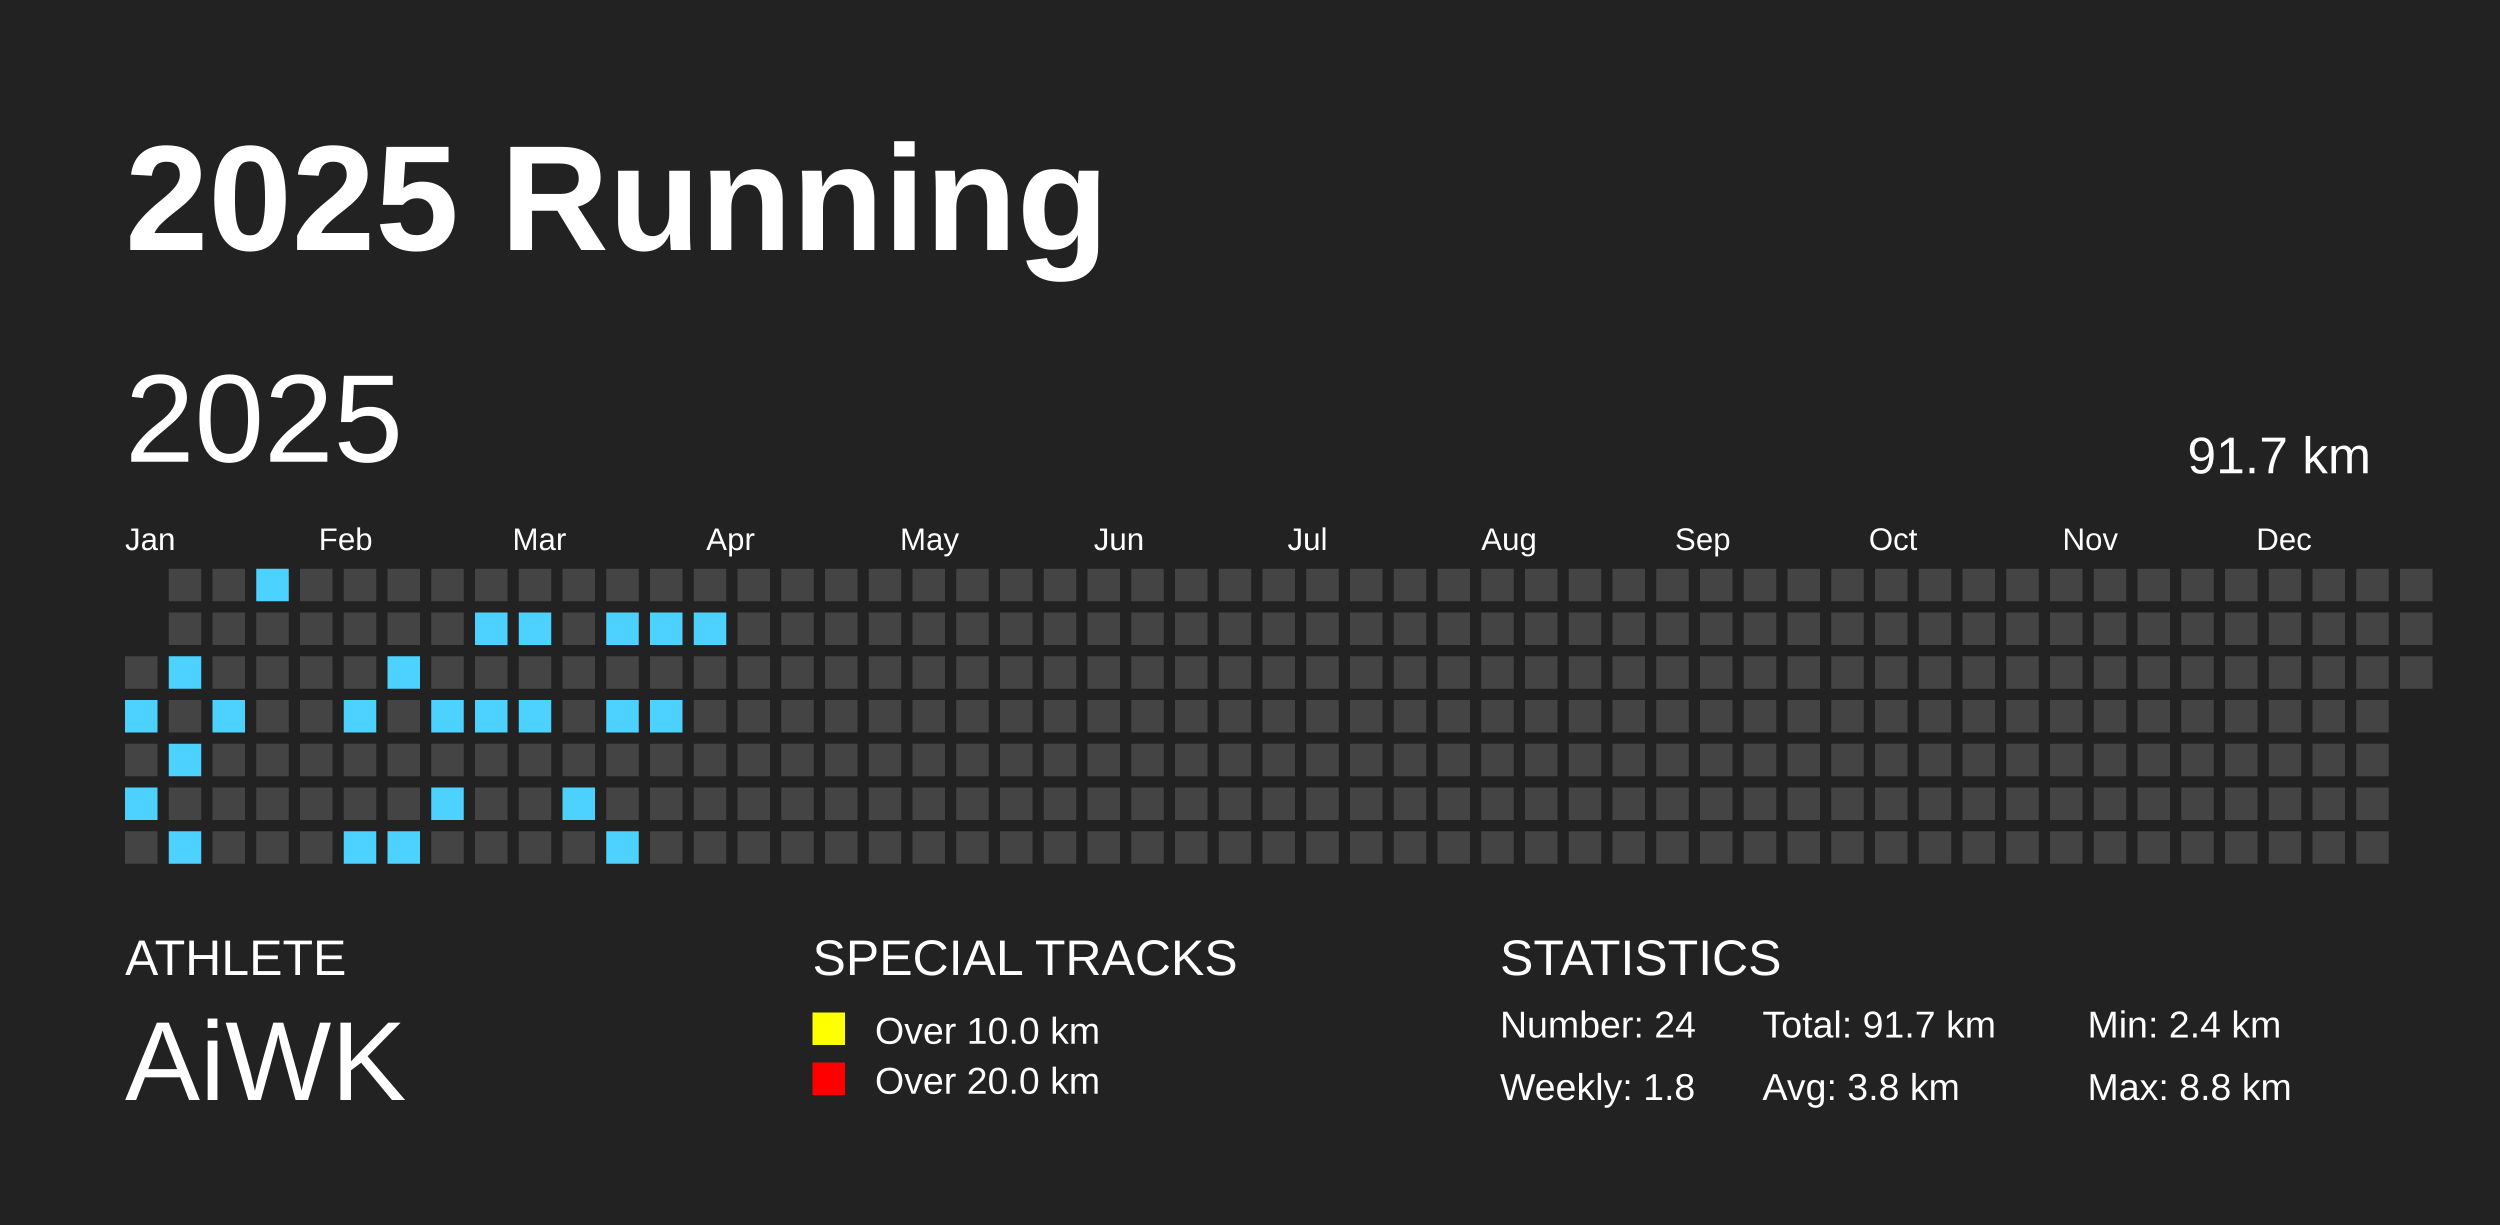
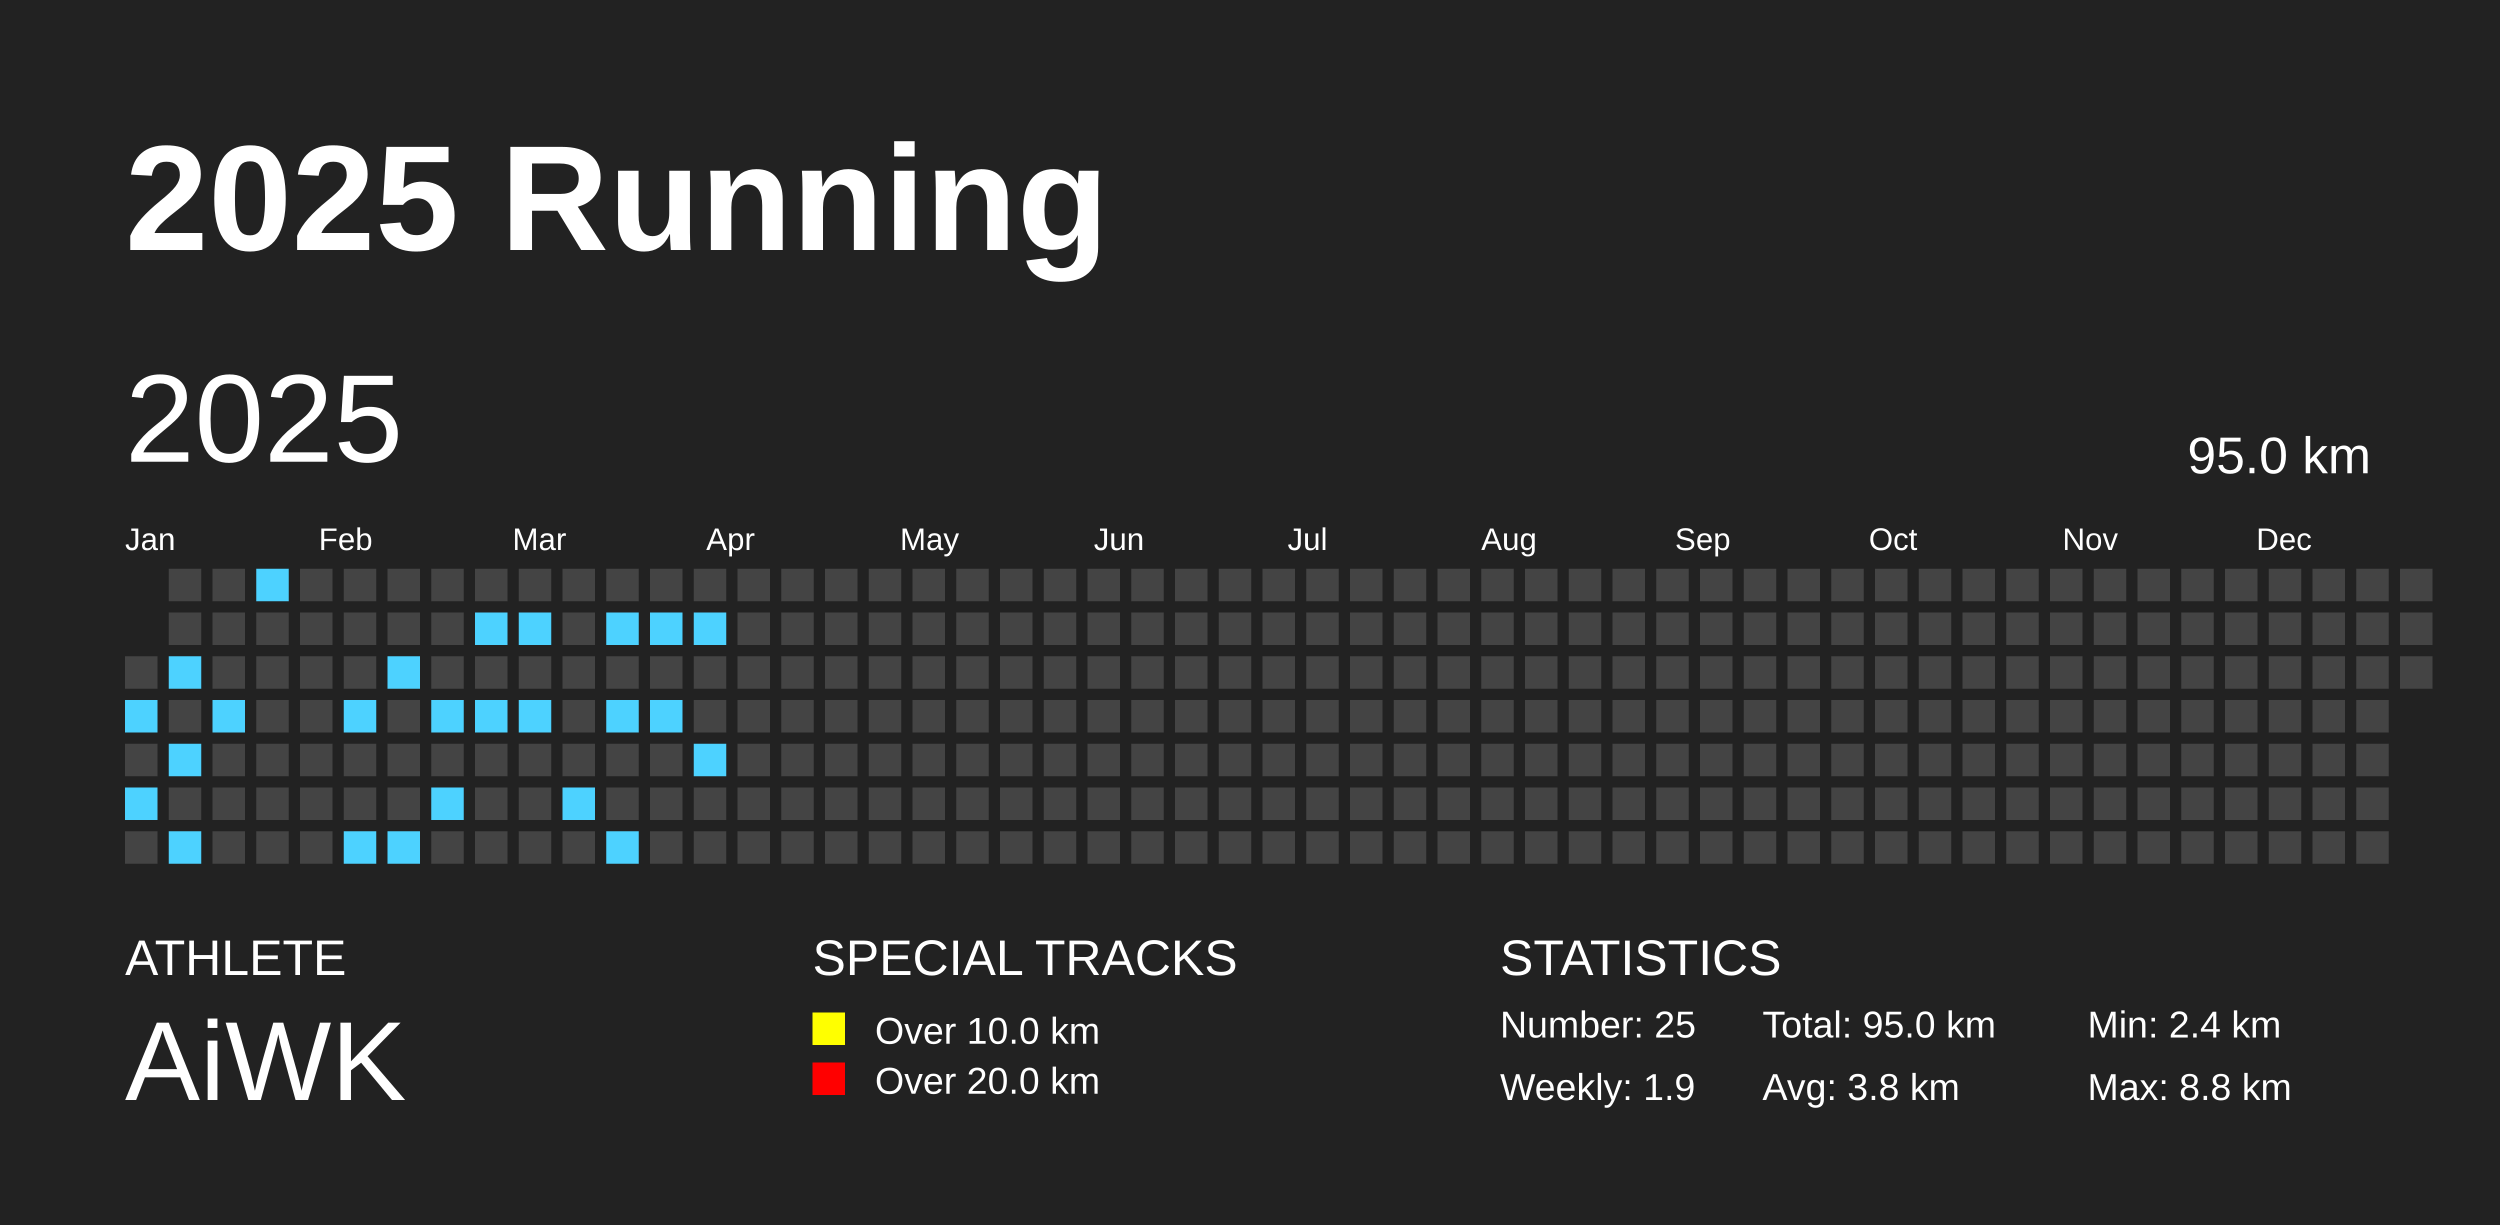
<svg xmlns="http://www.w3.org/2000/svg" baseProfile="full" height="98mm" version="1.1" viewBox="0,0,200,98" width="200mm">
  <defs />
  <rect fill="#222222" height="98" width="200" x="0" y="0" />
  <text fill="#FFFFFF" style="font-size:12px; font-family:Arial; font-weight:bold;" x="10" y="20">2025 Running</text>
  <text fill="#FFFFFF" style="font-size:4px; font-family:Arial" x="10" y="78">ATHLETE</text>
  <text fill="#FFFFFF" style="font-size:9px; font-family:Arial" x="10" y="88">AiWK</text>
  <text fill="#FFFFFF" style="font-size:4px; font-family:Arial" x="65" y="78">SPECIAL TRACKS</text>
  <rect fill="yellow" height="2.6" width="2.6" x="65" y="81" />
  <text fill="#FFFFFF" style="font-size:3px; font-family:Arial" x="70" y="83.5">Over 10.0 km</text>
  <rect fill="red" height="2.6" width="2.6" x="65" y="85" />
  <text fill="#FFFFFF" style="font-size:3px; font-family:Arial" x="70" y="87.5">Over 20.0 km</text>
  <text fill="#FFFFFF" style="font-size:4px; font-family:Arial" x="120" y="78">STATISTICS</text>
-   <text fill="#FFFFFF" style="font-size:3px; font-family:Arial" x="120" y="83">Number: 24</text>
-   <text fill="#FFFFFF" style="font-size:3px; font-family:Arial" x="120" y="88">Weekly: 1.8</text>
-   <text fill="#FFFFFF" style="font-size:3px; font-family:Arial" x="141" y="83">Total: 91.7 km</text>
+   <text fill="#FFFFFF" style="font-size:3px; font-family:Arial" x="120" y="83">Number: 25</text>
+   <text fill="#FFFFFF" style="font-size:3px; font-family:Arial" x="120" y="88">Weekly: 1.9</text>
+   <text fill="#FFFFFF" style="font-size:3px; font-family:Arial" x="141" y="83">Total: 95.0 km</text>
  <text fill="#FFFFFF" style="font-size:3px; font-family:Arial" x="141" y="88">Avg: 3.8 km</text>
  <text fill="#FFFFFF" style="font-size:3px; font-family:Arial" x="167" y="83">Min: 2.4 km</text>
  <text fill="#FFFFFF" style="font-size:3px; font-family:Arial" x="167" y="88">Max: 8.8 km</text>
  <text dominant-baseline="hanging" fill="#FFFFFF" style="font-size:10.0px; font-family:Arial;" x="10" y="30">2025</text>
-   <text dominant-baseline="hanging" fill="#FFFFFF" style="font-size:4.125px; font-family:Arial;" x="175" y="35">91.7 km</text>
+   <text dominant-baseline="hanging" fill="#FFFFFF" style="font-size:4.125px; font-family:Arial;" x="175" y="35">95.0 km</text>
  <text fill="#FFFFFF" style="font-size:2.5px; font-family:Arial" x="10.0" y="44">Jan</text>
  <text fill="#FFFFFF" style="font-size:2.5px; font-family:Arial" x="25.5" y="44">Feb</text>
  <text fill="#FFFFFF" style="font-size:2.5px; font-family:Arial" x="41.0" y="44">Mar</text>
  <text fill="#FFFFFF" style="font-size:2.5px; font-family:Arial" x="56.5" y="44">Apr</text>
  <text fill="#FFFFFF" style="font-size:2.5px; font-family:Arial" x="72.0" y="44">May</text>
  <text fill="#FFFFFF" style="font-size:2.5px; font-family:Arial" x="87.5" y="44">Jun</text>
  <text fill="#FFFFFF" style="font-size:2.5px; font-family:Arial" x="103.0" y="44">Jul</text>
  <text fill="#FFFFFF" style="font-size:2.5px; font-family:Arial" x="118.5" y="44">Aug</text>
  <text fill="#FFFFFF" style="font-size:2.5px; font-family:Arial" x="134.0" y="44">Sep</text>
  <text fill="#FFFFFF" style="font-size:2.5px; font-family:Arial" x="149.5" y="44">Oct</text>
  <text fill="#FFFFFF" style="font-size:2.5px; font-family:Arial" x="165.0" y="44">Nov</text>
  <text fill="#FFFFFF" style="font-size:2.5px; font-family:Arial" x="180.5" y="44">Dec</text>
  <rect fill="#444444" height="2.6" width="2.6" x="10.0" y="52.5" />
  <rect fill="#4DD2FF" height="2.6" width="2.6" x="10.0" y="56.0" />
  <rect fill="#444444" height="2.6" width="2.6" x="10.0" y="59.5" />
  <rect fill="#4DD2FF" height="2.6" width="2.6" x="10.0" y="63.0" />
  <rect fill="#444444" height="2.6" width="2.6" x="10.0" y="66.5" />
  <rect fill="#444444" height="2.6" width="2.6" x="13.5" y="45.5" />
  <rect fill="#444444" height="2.6" width="2.6" x="13.5" y="49.0" />
  <rect fill="#4DD2FF" height="2.6" width="2.6" x="13.5" y="52.5" />
  <rect fill="#444444" height="2.6" width="2.6" x="13.5" y="56.0" />
  <rect fill="#4DD2FF" height="2.6" width="2.6" x="13.5" y="59.5" />
  <rect fill="#444444" height="2.6" width="2.6" x="13.5" y="63.0" />
  <rect fill="#4DD2FF" height="2.6" width="2.6" x="13.5" y="66.5" />
  <rect fill="#444444" height="2.6" width="2.6" x="17.0" y="45.5" />
  <rect fill="#444444" height="2.6" width="2.6" x="17.0" y="49.0" />
  <rect fill="#444444" height="2.6" width="2.6" x="17.0" y="52.5" />
  <rect fill="#4DD2FF" height="2.6" width="2.6" x="17.0" y="56.0" />
  <rect fill="#444444" height="2.6" width="2.6" x="17.0" y="59.5" />
  <rect fill="#444444" height="2.6" width="2.6" x="17.0" y="63.0" />
  <rect fill="#444444" height="2.6" width="2.6" x="17.0" y="66.5" />
  <rect fill="#4DD2FF" height="2.6" width="2.6" x="20.5" y="45.5" />
  <rect fill="#444444" height="2.6" width="2.6" x="20.5" y="49.0" />
  <rect fill="#444444" height="2.6" width="2.6" x="20.5" y="52.5" />
  <rect fill="#444444" height="2.6" width="2.6" x="20.5" y="56.0" />
  <rect fill="#444444" height="2.6" width="2.6" x="20.5" y="59.5" />
  <rect fill="#444444" height="2.6" width="2.6" x="20.5" y="63.0" />
  <rect fill="#444444" height="2.6" width="2.6" x="20.5" y="66.5" />
  <rect fill="#444444" height="2.6" width="2.6" x="24.0" y="45.5" />
  <rect fill="#444444" height="2.6" width="2.6" x="24.0" y="49.0" />
  <rect fill="#444444" height="2.6" width="2.6" x="24.0" y="52.5" />
  <rect fill="#444444" height="2.6" width="2.6" x="24.0" y="56.0" />
  <rect fill="#444444" height="2.6" width="2.6" x="24.0" y="59.5" />
  <rect fill="#444444" height="2.6" width="2.6" x="24.0" y="63.0" />
  <rect fill="#444444" height="2.6" width="2.6" x="24.0" y="66.5" />
  <rect fill="#444444" height="2.6" width="2.6" x="27.5" y="45.5" />
  <rect fill="#444444" height="2.6" width="2.6" x="27.5" y="49.0" />
  <rect fill="#444444" height="2.6" width="2.6" x="27.5" y="52.5" />
  <rect fill="#4DD2FF" height="2.6" width="2.6" x="27.5" y="56.0" />
  <rect fill="#444444" height="2.6" width="2.6" x="27.5" y="59.5" />
  <rect fill="#444444" height="2.6" width="2.6" x="27.5" y="63.0" />
  <rect fill="#4DD2FF" height="2.6" width="2.6" x="27.5" y="66.5" />
  <rect fill="#444444" height="2.6" width="2.6" x="31.0" y="45.5" />
  <rect fill="#444444" height="2.6" width="2.6" x="31.0" y="49.0" />
  <rect fill="#4DD2FF" height="2.6" width="2.6" x="31.0" y="52.5" />
  <rect fill="#444444" height="2.6" width="2.6" x="31.0" y="56.0" />
  <rect fill="#444444" height="2.6" width="2.6" x="31.0" y="59.5" />
  <rect fill="#444444" height="2.6" width="2.6" x="31.0" y="63.0" />
  <rect fill="#4DD2FF" height="2.6" width="2.6" x="31.0" y="66.5" />
  <rect fill="#444444" height="2.6" width="2.6" x="34.5" y="45.5" />
  <rect fill="#444444" height="2.6" width="2.6" x="34.5" y="49.0" />
  <rect fill="#444444" height="2.6" width="2.6" x="34.5" y="52.5" />
  <rect fill="#4DD2FF" height="2.6" width="2.6" x="34.5" y="56.0" />
  <rect fill="#444444" height="2.6" width="2.6" x="34.5" y="59.5" />
  <rect fill="#4DD2FF" height="2.6" width="2.6" x="34.5" y="63.0" />
  <rect fill="#444444" height="2.6" width="2.6" x="34.5" y="66.5" />
  <rect fill="#444444" height="2.6" width="2.6" x="38.0" y="45.5" />
  <rect fill="#4DD2FF" height="2.6" width="2.6" x="38.0" y="49.0" />
  <rect fill="#444444" height="2.6" width="2.6" x="38.0" y="52.5" />
  <rect fill="#4DD2FF" height="2.6" width="2.6" x="38.0" y="56.0" />
  <rect fill="#444444" height="2.6" width="2.6" x="38.0" y="59.5" />
  <rect fill="#444444" height="2.6" width="2.6" x="38.0" y="63.0" />
  <rect fill="#444444" height="2.6" width="2.6" x="38.0" y="66.5" />
  <rect fill="#444444" height="2.6" width="2.6" x="41.5" y="45.5" />
  <rect fill="#4DD2FF" height="2.6" width="2.6" x="41.5" y="49.0" />
  <rect fill="#444444" height="2.6" width="2.6" x="41.5" y="52.5" />
  <rect fill="#4DD2FF" height="2.6" width="2.6" x="41.5" y="56.0" />
  <rect fill="#444444" height="2.6" width="2.6" x="41.5" y="59.5" />
  <rect fill="#444444" height="2.6" width="2.6" x="41.5" y="63.0" />
  <rect fill="#444444" height="2.6" width="2.6" x="41.5" y="66.5" />
  <rect fill="#444444" height="2.6" width="2.6" x="45.0" y="45.5" />
  <rect fill="#444444" height="2.6" width="2.6" x="45.0" y="49.0" />
  <rect fill="#444444" height="2.6" width="2.6" x="45.0" y="52.5" />
  <rect fill="#444444" height="2.6" width="2.6" x="45.0" y="56.0" />
  <rect fill="#444444" height="2.6" width="2.6" x="45.0" y="59.5" />
  <rect fill="#4DD2FF" height="2.6" width="2.6" x="45.0" y="63.0" />
  <rect fill="#444444" height="2.6" width="2.6" x="45.0" y="66.5" />
  <rect fill="#444444" height="2.6" width="2.6" x="48.5" y="45.5" />
  <rect fill="#4DD2FF" height="2.6" width="2.6" x="48.5" y="49.0" />
  <rect fill="#444444" height="2.6" width="2.6" x="48.5" y="52.5" />
  <rect fill="#4DD2FF" height="2.6" width="2.6" x="48.5" y="56.0" />
  <rect fill="#444444" height="2.6" width="2.6" x="48.5" y="59.5" />
  <rect fill="#444444" height="2.6" width="2.6" x="48.5" y="63.0" />
  <rect fill="#4DD2FF" height="2.6" width="2.6" x="48.5" y="66.5" />
  <rect fill="#444444" height="2.6" width="2.6" x="52.0" y="45.5" />
  <rect fill="#4DD2FF" height="2.6" width="2.6" x="52.0" y="49.0" />
  <rect fill="#444444" height="2.6" width="2.6" x="52.0" y="52.5" />
  <rect fill="#4DD2FF" height="2.6" width="2.6" x="52.0" y="56.0" />
  <rect fill="#444444" height="2.6" width="2.6" x="52.0" y="59.5" />
  <rect fill="#444444" height="2.6" width="2.6" x="52.0" y="63.0" />
  <rect fill="#444444" height="2.6" width="2.6" x="52.0" y="66.5" />
  <rect fill="#444444" height="2.6" width="2.6" x="55.5" y="45.5" />
  <rect fill="#4DD2FF" height="2.6" width="2.6" x="55.5" y="49.0" />
  <rect fill="#444444" height="2.6" width="2.6" x="55.5" y="52.5" />
  <rect fill="#444444" height="2.6" width="2.6" x="55.5" y="56.0" />
-   <rect fill="#444444" height="2.6" width="2.6" x="55.5" y="59.5" />
+   <rect fill="#4DD2FF" height="2.6" width="2.6" x="55.5" y="59.5" />
  <rect fill="#444444" height="2.6" width="2.6" x="55.5" y="63.0" />
  <rect fill="#444444" height="2.6" width="2.6" x="55.5" y="66.5" />
  <rect fill="#444444" height="2.6" width="2.6" x="59.0" y="45.5" />
  <rect fill="#444444" height="2.6" width="2.6" x="59.0" y="49.0" />
  <rect fill="#444444" height="2.6" width="2.6" x="59.0" y="52.5" />
  <rect fill="#444444" height="2.6" width="2.6" x="59.0" y="56.0" />
  <rect fill="#444444" height="2.6" width="2.6" x="59.0" y="59.5" />
  <rect fill="#444444" height="2.6" width="2.6" x="59.0" y="63.0" />
  <rect fill="#444444" height="2.6" width="2.6" x="59.0" y="66.5" />
  <rect fill="#444444" height="2.6" width="2.6" x="62.5" y="45.5" />
  <rect fill="#444444" height="2.6" width="2.6" x="62.5" y="49.0" />
  <rect fill="#444444" height="2.6" width="2.6" x="62.5" y="52.5" />
  <rect fill="#444444" height="2.6" width="2.6" x="62.5" y="56.0" />
  <rect fill="#444444" height="2.6" width="2.6" x="62.5" y="59.5" />
  <rect fill="#444444" height="2.6" width="2.6" x="62.5" y="63.0" />
  <rect fill="#444444" height="2.6" width="2.6" x="62.5" y="66.5" />
  <rect fill="#444444" height="2.6" width="2.6" x="66.0" y="45.5" />
  <rect fill="#444444" height="2.6" width="2.6" x="66.0" y="49.0" />
  <rect fill="#444444" height="2.6" width="2.6" x="66.0" y="52.5" />
  <rect fill="#444444" height="2.6" width="2.6" x="66.0" y="56.0" />
  <rect fill="#444444" height="2.6" width="2.6" x="66.0" y="59.5" />
  <rect fill="#444444" height="2.6" width="2.6" x="66.0" y="63.0" />
  <rect fill="#444444" height="2.6" width="2.6" x="66.0" y="66.5" />
  <rect fill="#444444" height="2.6" width="2.6" x="69.5" y="45.5" />
  <rect fill="#444444" height="2.6" width="2.6" x="69.5" y="49.0" />
  <rect fill="#444444" height="2.6" width="2.6" x="69.5" y="52.5" />
  <rect fill="#444444" height="2.6" width="2.6" x="69.5" y="56.0" />
  <rect fill="#444444" height="2.6" width="2.6" x="69.5" y="59.5" />
  <rect fill="#444444" height="2.6" width="2.6" x="69.5" y="63.0" />
  <rect fill="#444444" height="2.6" width="2.6" x="69.5" y="66.5" />
  <rect fill="#444444" height="2.6" width="2.6" x="73.0" y="45.5" />
  <rect fill="#444444" height="2.6" width="2.6" x="73.0" y="49.0" />
  <rect fill="#444444" height="2.6" width="2.6" x="73.0" y="52.5" />
  <rect fill="#444444" height="2.6" width="2.6" x="73.0" y="56.0" />
  <rect fill="#444444" height="2.6" width="2.6" x="73.0" y="59.5" />
  <rect fill="#444444" height="2.6" width="2.6" x="73.0" y="63.0" />
  <rect fill="#444444" height="2.6" width="2.6" x="73.0" y="66.5" />
  <rect fill="#444444" height="2.6" width="2.6" x="76.5" y="45.5" />
  <rect fill="#444444" height="2.6" width="2.6" x="76.5" y="49.0" />
  <rect fill="#444444" height="2.6" width="2.6" x="76.5" y="52.5" />
  <rect fill="#444444" height="2.6" width="2.6" x="76.5" y="56.0" />
  <rect fill="#444444" height="2.6" width="2.6" x="76.5" y="59.5" />
  <rect fill="#444444" height="2.6" width="2.6" x="76.5" y="63.0" />
  <rect fill="#444444" height="2.6" width="2.6" x="76.5" y="66.5" />
  <rect fill="#444444" height="2.6" width="2.6" x="80.0" y="45.5" />
  <rect fill="#444444" height="2.6" width="2.6" x="80.0" y="49.0" />
  <rect fill="#444444" height="2.6" width="2.6" x="80.0" y="52.5" />
  <rect fill="#444444" height="2.6" width="2.6" x="80.0" y="56.0" />
  <rect fill="#444444" height="2.6" width="2.6" x="80.0" y="59.5" />
  <rect fill="#444444" height="2.6" width="2.6" x="80.0" y="63.0" />
  <rect fill="#444444" height="2.6" width="2.6" x="80.0" y="66.5" />
  <rect fill="#444444" height="2.6" width="2.6" x="83.5" y="45.5" />
  <rect fill="#444444" height="2.6" width="2.6" x="83.5" y="49.0" />
  <rect fill="#444444" height="2.6" width="2.6" x="83.5" y="52.5" />
  <rect fill="#444444" height="2.6" width="2.6" x="83.5" y="56.0" />
  <rect fill="#444444" height="2.6" width="2.6" x="83.5" y="59.5" />
  <rect fill="#444444" height="2.6" width="2.6" x="83.5" y="63.0" />
  <rect fill="#444444" height="2.6" width="2.6" x="83.5" y="66.5" />
  <rect fill="#444444" height="2.6" width="2.6" x="87.0" y="45.5" />
  <rect fill="#444444" height="2.6" width="2.6" x="87.0" y="49.0" />
  <rect fill="#444444" height="2.6" width="2.6" x="87.0" y="52.5" />
  <rect fill="#444444" height="2.6" width="2.6" x="87.0" y="56.0" />
  <rect fill="#444444" height="2.6" width="2.6" x="87.0" y="59.5" />
  <rect fill="#444444" height="2.6" width="2.6" x="87.0" y="63.0" />
  <rect fill="#444444" height="2.6" width="2.6" x="87.0" y="66.5" />
  <rect fill="#444444" height="2.6" width="2.6" x="90.5" y="45.5" />
  <rect fill="#444444" height="2.6" width="2.6" x="90.5" y="49.0" />
  <rect fill="#444444" height="2.6" width="2.6" x="90.5" y="52.5" />
  <rect fill="#444444" height="2.6" width="2.6" x="90.5" y="56.0" />
  <rect fill="#444444" height="2.6" width="2.6" x="90.5" y="59.5" />
  <rect fill="#444444" height="2.6" width="2.6" x="90.5" y="63.0" />
  <rect fill="#444444" height="2.6" width="2.6" x="90.5" y="66.5" />
  <rect fill="#444444" height="2.6" width="2.6" x="94.0" y="45.5" />
  <rect fill="#444444" height="2.6" width="2.6" x="94.0" y="49.0" />
  <rect fill="#444444" height="2.6" width="2.6" x="94.0" y="52.5" />
  <rect fill="#444444" height="2.6" width="2.6" x="94.0" y="56.0" />
  <rect fill="#444444" height="2.6" width="2.6" x="94.0" y="59.5" />
  <rect fill="#444444" height="2.6" width="2.6" x="94.0" y="63.0" />
  <rect fill="#444444" height="2.6" width="2.6" x="94.0" y="66.5" />
  <rect fill="#444444" height="2.6" width="2.6" x="97.5" y="45.5" />
  <rect fill="#444444" height="2.6" width="2.6" x="97.5" y="49.0" />
  <rect fill="#444444" height="2.6" width="2.6" x="97.5" y="52.5" />
  <rect fill="#444444" height="2.6" width="2.6" x="97.5" y="56.0" />
  <rect fill="#444444" height="2.6" width="2.6" x="97.5" y="59.5" />
  <rect fill="#444444" height="2.6" width="2.6" x="97.5" y="63.0" />
  <rect fill="#444444" height="2.6" width="2.6" x="97.5" y="66.5" />
  <rect fill="#444444" height="2.6" width="2.6" x="101.0" y="45.5" />
  <rect fill="#444444" height="2.6" width="2.6" x="101.0" y="49.0" />
  <rect fill="#444444" height="2.6" width="2.6" x="101.0" y="52.5" />
  <rect fill="#444444" height="2.6" width="2.6" x="101.0" y="56.0" />
  <rect fill="#444444" height="2.6" width="2.6" x="101.0" y="59.5" />
  <rect fill="#444444" height="2.6" width="2.6" x="101.0" y="63.0" />
  <rect fill="#444444" height="2.6" width="2.6" x="101.0" y="66.5" />
  <rect fill="#444444" height="2.6" width="2.6" x="104.5" y="45.5" />
  <rect fill="#444444" height="2.6" width="2.6" x="104.5" y="49.0" />
  <rect fill="#444444" height="2.6" width="2.6" x="104.5" y="52.5" />
  <rect fill="#444444" height="2.6" width="2.6" x="104.5" y="56.0" />
  <rect fill="#444444" height="2.6" width="2.6" x="104.5" y="59.5" />
  <rect fill="#444444" height="2.6" width="2.6" x="104.5" y="63.0" />
  <rect fill="#444444" height="2.6" width="2.6" x="104.5" y="66.5" />
  <rect fill="#444444" height="2.6" width="2.6" x="108.0" y="45.5" />
  <rect fill="#444444" height="2.6" width="2.6" x="108.0" y="49.0" />
  <rect fill="#444444" height="2.6" width="2.6" x="108.0" y="52.5" />
  <rect fill="#444444" height="2.6" width="2.6" x="108.0" y="56.0" />
  <rect fill="#444444" height="2.6" width="2.6" x="108.0" y="59.5" />
  <rect fill="#444444" height="2.6" width="2.6" x="108.0" y="63.0" />
  <rect fill="#444444" height="2.6" width="2.6" x="108.0" y="66.5" />
  <rect fill="#444444" height="2.6" width="2.6" x="111.5" y="45.5" />
  <rect fill="#444444" height="2.6" width="2.6" x="111.5" y="49.0" />
  <rect fill="#444444" height="2.6" width="2.6" x="111.5" y="52.5" />
  <rect fill="#444444" height="2.6" width="2.6" x="111.5" y="56.0" />
  <rect fill="#444444" height="2.6" width="2.6" x="111.5" y="59.5" />
  <rect fill="#444444" height="2.6" width="2.6" x="111.5" y="63.0" />
  <rect fill="#444444" height="2.6" width="2.6" x="111.5" y="66.5" />
  <rect fill="#444444" height="2.6" width="2.6" x="115.0" y="45.5" />
  <rect fill="#444444" height="2.6" width="2.6" x="115.0" y="49.0" />
  <rect fill="#444444" height="2.6" width="2.6" x="115.0" y="52.5" />
  <rect fill="#444444" height="2.6" width="2.6" x="115.0" y="56.0" />
  <rect fill="#444444" height="2.6" width="2.6" x="115.0" y="59.5" />
  <rect fill="#444444" height="2.6" width="2.6" x="115.0" y="63.0" />
  <rect fill="#444444" height="2.6" width="2.6" x="115.0" y="66.5" />
  <rect fill="#444444" height="2.6" width="2.6" x="118.5" y="45.5" />
  <rect fill="#444444" height="2.6" width="2.6" x="118.5" y="49.0" />
  <rect fill="#444444" height="2.6" width="2.6" x="118.5" y="52.5" />
  <rect fill="#444444" height="2.6" width="2.6" x="118.5" y="56.0" />
  <rect fill="#444444" height="2.6" width="2.6" x="118.5" y="59.5" />
  <rect fill="#444444" height="2.6" width="2.6" x="118.5" y="63.0" />
  <rect fill="#444444" height="2.6" width="2.6" x="118.5" y="66.5" />
  <rect fill="#444444" height="2.6" width="2.6" x="122.0" y="45.5" />
  <rect fill="#444444" height="2.6" width="2.6" x="122.0" y="49.0" />
  <rect fill="#444444" height="2.6" width="2.6" x="122.0" y="52.5" />
  <rect fill="#444444" height="2.6" width="2.6" x="122.0" y="56.0" />
  <rect fill="#444444" height="2.6" width="2.6" x="122.0" y="59.5" />
  <rect fill="#444444" height="2.6" width="2.6" x="122.0" y="63.0" />
  <rect fill="#444444" height="2.6" width="2.6" x="122.0" y="66.5" />
  <rect fill="#444444" height="2.6" width="2.6" x="125.5" y="45.5" />
  <rect fill="#444444" height="2.6" width="2.6" x="125.5" y="49.0" />
  <rect fill="#444444" height="2.6" width="2.6" x="125.5" y="52.5" />
  <rect fill="#444444" height="2.6" width="2.6" x="125.5" y="56.0" />
  <rect fill="#444444" height="2.6" width="2.6" x="125.5" y="59.5" />
  <rect fill="#444444" height="2.6" width="2.6" x="125.5" y="63.0" />
  <rect fill="#444444" height="2.6" width="2.6" x="125.5" y="66.5" />
  <rect fill="#444444" height="2.6" width="2.6" x="129.0" y="45.5" />
  <rect fill="#444444" height="2.6" width="2.6" x="129.0" y="49.0" />
  <rect fill="#444444" height="2.6" width="2.6" x="129.0" y="52.5" />
  <rect fill="#444444" height="2.6" width="2.6" x="129.0" y="56.0" />
  <rect fill="#444444" height="2.6" width="2.6" x="129.0" y="59.5" />
  <rect fill="#444444" height="2.6" width="2.6" x="129.0" y="63.0" />
  <rect fill="#444444" height="2.6" width="2.6" x="129.0" y="66.5" />
  <rect fill="#444444" height="2.6" width="2.6" x="132.5" y="45.5" />
  <rect fill="#444444" height="2.6" width="2.6" x="132.5" y="49.0" />
  <rect fill="#444444" height="2.6" width="2.6" x="132.5" y="52.5" />
  <rect fill="#444444" height="2.6" width="2.6" x="132.5" y="56.0" />
  <rect fill="#444444" height="2.6" width="2.6" x="132.5" y="59.5" />
  <rect fill="#444444" height="2.6" width="2.6" x="132.5" y="63.0" />
  <rect fill="#444444" height="2.6" width="2.6" x="132.5" y="66.5" />
  <rect fill="#444444" height="2.6" width="2.6" x="136.0" y="45.5" />
  <rect fill="#444444" height="2.6" width="2.6" x="136.0" y="49.0" />
  <rect fill="#444444" height="2.6" width="2.6" x="136.0" y="52.5" />
  <rect fill="#444444" height="2.6" width="2.6" x="136.0" y="56.0" />
  <rect fill="#444444" height="2.6" width="2.6" x="136.0" y="59.5" />
  <rect fill="#444444" height="2.6" width="2.6" x="136.0" y="63.0" />
  <rect fill="#444444" height="2.6" width="2.6" x="136.0" y="66.5" />
  <rect fill="#444444" height="2.6" width="2.6" x="139.5" y="45.5" />
  <rect fill="#444444" height="2.6" width="2.6" x="139.5" y="49.0" />
  <rect fill="#444444" height="2.6" width="2.6" x="139.5" y="52.5" />
  <rect fill="#444444" height="2.6" width="2.6" x="139.5" y="56.0" />
  <rect fill="#444444" height="2.6" width="2.6" x="139.5" y="59.5" />
  <rect fill="#444444" height="2.6" width="2.6" x="139.5" y="63.0" />
  <rect fill="#444444" height="2.6" width="2.6" x="139.5" y="66.5" />
  <rect fill="#444444" height="2.6" width="2.6" x="143.0" y="45.5" />
  <rect fill="#444444" height="2.6" width="2.6" x="143.0" y="49.0" />
  <rect fill="#444444" height="2.6" width="2.6" x="143.0" y="52.5" />
  <rect fill="#444444" height="2.6" width="2.6" x="143.0" y="56.0" />
  <rect fill="#444444" height="2.6" width="2.6" x="143.0" y="59.5" />
  <rect fill="#444444" height="2.6" width="2.6" x="143.0" y="63.0" />
  <rect fill="#444444" height="2.6" width="2.6" x="143.0" y="66.5" />
  <rect fill="#444444" height="2.6" width="2.6" x="146.5" y="45.5" />
  <rect fill="#444444" height="2.6" width="2.6" x="146.5" y="49.0" />
  <rect fill="#444444" height="2.6" width="2.6" x="146.5" y="52.5" />
  <rect fill="#444444" height="2.6" width="2.6" x="146.5" y="56.0" />
  <rect fill="#444444" height="2.6" width="2.6" x="146.5" y="59.5" />
  <rect fill="#444444" height="2.6" width="2.6" x="146.5" y="63.0" />
  <rect fill="#444444" height="2.6" width="2.6" x="146.5" y="66.5" />
  <rect fill="#444444" height="2.6" width="2.6" x="150.0" y="45.5" />
  <rect fill="#444444" height="2.6" width="2.6" x="150.0" y="49.0" />
  <rect fill="#444444" height="2.6" width="2.6" x="150.0" y="52.5" />
  <rect fill="#444444" height="2.6" width="2.6" x="150.0" y="56.0" />
  <rect fill="#444444" height="2.6" width="2.6" x="150.0" y="59.5" />
  <rect fill="#444444" height="2.6" width="2.6" x="150.0" y="63.0" />
  <rect fill="#444444" height="2.6" width="2.6" x="150.0" y="66.5" />
  <rect fill="#444444" height="2.6" width="2.6" x="153.5" y="45.5" />
  <rect fill="#444444" height="2.6" width="2.6" x="153.5" y="49.0" />
  <rect fill="#444444" height="2.6" width="2.6" x="153.5" y="52.5" />
  <rect fill="#444444" height="2.6" width="2.6" x="153.5" y="56.0" />
  <rect fill="#444444" height="2.6" width="2.6" x="153.5" y="59.5" />
  <rect fill="#444444" height="2.6" width="2.6" x="153.5" y="63.0" />
  <rect fill="#444444" height="2.6" width="2.6" x="153.5" y="66.5" />
  <rect fill="#444444" height="2.6" width="2.6" x="157.0" y="45.5" />
  <rect fill="#444444" height="2.6" width="2.6" x="157.0" y="49.0" />
  <rect fill="#444444" height="2.6" width="2.6" x="157.0" y="52.5" />
  <rect fill="#444444" height="2.6" width="2.6" x="157.0" y="56.0" />
  <rect fill="#444444" height="2.6" width="2.6" x="157.0" y="59.5" />
  <rect fill="#444444" height="2.6" width="2.6" x="157.0" y="63.0" />
  <rect fill="#444444" height="2.6" width="2.6" x="157.0" y="66.5" />
  <rect fill="#444444" height="2.6" width="2.6" x="160.5" y="45.5" />
  <rect fill="#444444" height="2.6" width="2.6" x="160.5" y="49.0" />
  <rect fill="#444444" height="2.6" width="2.6" x="160.5" y="52.5" />
  <rect fill="#444444" height="2.6" width="2.6" x="160.5" y="56.0" />
  <rect fill="#444444" height="2.6" width="2.6" x="160.5" y="59.5" />
  <rect fill="#444444" height="2.6" width="2.6" x="160.5" y="63.0" />
  <rect fill="#444444" height="2.6" width="2.6" x="160.5" y="66.5" />
  <rect fill="#444444" height="2.6" width="2.6" x="164.0" y="45.5" />
  <rect fill="#444444" height="2.6" width="2.6" x="164.0" y="49.0" />
  <rect fill="#444444" height="2.6" width="2.6" x="164.0" y="52.5" />
  <rect fill="#444444" height="2.6" width="2.6" x="164.0" y="56.0" />
  <rect fill="#444444" height="2.6" width="2.6" x="164.0" y="59.5" />
  <rect fill="#444444" height="2.6" width="2.6" x="164.0" y="63.0" />
  <rect fill="#444444" height="2.6" width="2.6" x="164.0" y="66.5" />
  <rect fill="#444444" height="2.6" width="2.6" x="167.5" y="45.5" />
  <rect fill="#444444" height="2.6" width="2.6" x="167.5" y="49.0" />
  <rect fill="#444444" height="2.6" width="2.6" x="167.5" y="52.5" />
  <rect fill="#444444" height="2.6" width="2.6" x="167.5" y="56.0" />
  <rect fill="#444444" height="2.6" width="2.6" x="167.5" y="59.5" />
  <rect fill="#444444" height="2.6" width="2.6" x="167.5" y="63.0" />
  <rect fill="#444444" height="2.6" width="2.6" x="167.5" y="66.5" />
  <rect fill="#444444" height="2.6" width="2.6" x="171.0" y="45.5" />
  <rect fill="#444444" height="2.6" width="2.6" x="171.0" y="49.0" />
  <rect fill="#444444" height="2.6" width="2.6" x="171.0" y="52.5" />
  <rect fill="#444444" height="2.6" width="2.6" x="171.0" y="56.0" />
  <rect fill="#444444" height="2.6" width="2.6" x="171.0" y="59.5" />
  <rect fill="#444444" height="2.6" width="2.6" x="171.0" y="63.0" />
  <rect fill="#444444" height="2.6" width="2.6" x="171.0" y="66.5" />
  <rect fill="#444444" height="2.6" width="2.6" x="174.5" y="45.5" />
  <rect fill="#444444" height="2.6" width="2.6" x="174.5" y="49.0" />
  <rect fill="#444444" height="2.6" width="2.6" x="174.5" y="52.5" />
  <rect fill="#444444" height="2.6" width="2.6" x="174.5" y="56.0" />
  <rect fill="#444444" height="2.6" width="2.6" x="174.5" y="59.5" />
  <rect fill="#444444" height="2.6" width="2.6" x="174.5" y="63.0" />
  <rect fill="#444444" height="2.6" width="2.6" x="174.5" y="66.5" />
  <rect fill="#444444" height="2.6" width="2.6" x="178.0" y="45.5" />
  <rect fill="#444444" height="2.6" width="2.6" x="178.0" y="49.0" />
  <rect fill="#444444" height="2.6" width="2.6" x="178.0" y="52.5" />
  <rect fill="#444444" height="2.6" width="2.6" x="178.0" y="56.0" />
  <rect fill="#444444" height="2.6" width="2.6" x="178.0" y="59.5" />
  <rect fill="#444444" height="2.6" width="2.6" x="178.0" y="63.0" />
  <rect fill="#444444" height="2.6" width="2.6" x="178.0" y="66.5" />
  <rect fill="#444444" height="2.6" width="2.6" x="181.5" y="45.5" />
  <rect fill="#444444" height="2.6" width="2.6" x="181.5" y="49.0" />
  <rect fill="#444444" height="2.6" width="2.6" x="181.5" y="52.5" />
  <rect fill="#444444" height="2.6" width="2.6" x="181.5" y="56.0" />
  <rect fill="#444444" height="2.6" width="2.6" x="181.5" y="59.5" />
  <rect fill="#444444" height="2.6" width="2.6" x="181.5" y="63.0" />
  <rect fill="#444444" height="2.6" width="2.6" x="181.5" y="66.5" />
  <rect fill="#444444" height="2.6" width="2.6" x="185.0" y="45.5" />
  <rect fill="#444444" height="2.6" width="2.6" x="185.0" y="49.0" />
  <rect fill="#444444" height="2.6" width="2.6" x="185.0" y="52.5" />
  <rect fill="#444444" height="2.6" width="2.6" x="185.0" y="56.0" />
  <rect fill="#444444" height="2.6" width="2.6" x="185.0" y="59.5" />
  <rect fill="#444444" height="2.6" width="2.6" x="185.0" y="63.0" />
  <rect fill="#444444" height="2.6" width="2.6" x="185.0" y="66.5" />
  <rect fill="#444444" height="2.6" width="2.6" x="188.5" y="45.5" />
  <rect fill="#444444" height="2.6" width="2.6" x="188.5" y="49.0" />
  <rect fill="#444444" height="2.6" width="2.6" x="188.5" y="52.5" />
  <rect fill="#444444" height="2.6" width="2.6" x="188.5" y="56.0" />
  <rect fill="#444444" height="2.6" width="2.6" x="188.5" y="59.5" />
  <rect fill="#444444" height="2.6" width="2.6" x="188.5" y="63.0" />
  <rect fill="#444444" height="2.6" width="2.6" x="188.5" y="66.5" />
  <rect fill="#444444" height="2.6" width="2.6" x="192.0" y="45.5" />
  <rect fill="#444444" height="2.6" width="2.6" x="192.0" y="49.0" />
  <rect fill="#444444" height="2.6" width="2.6" x="192.0" y="52.5" />
</svg>
